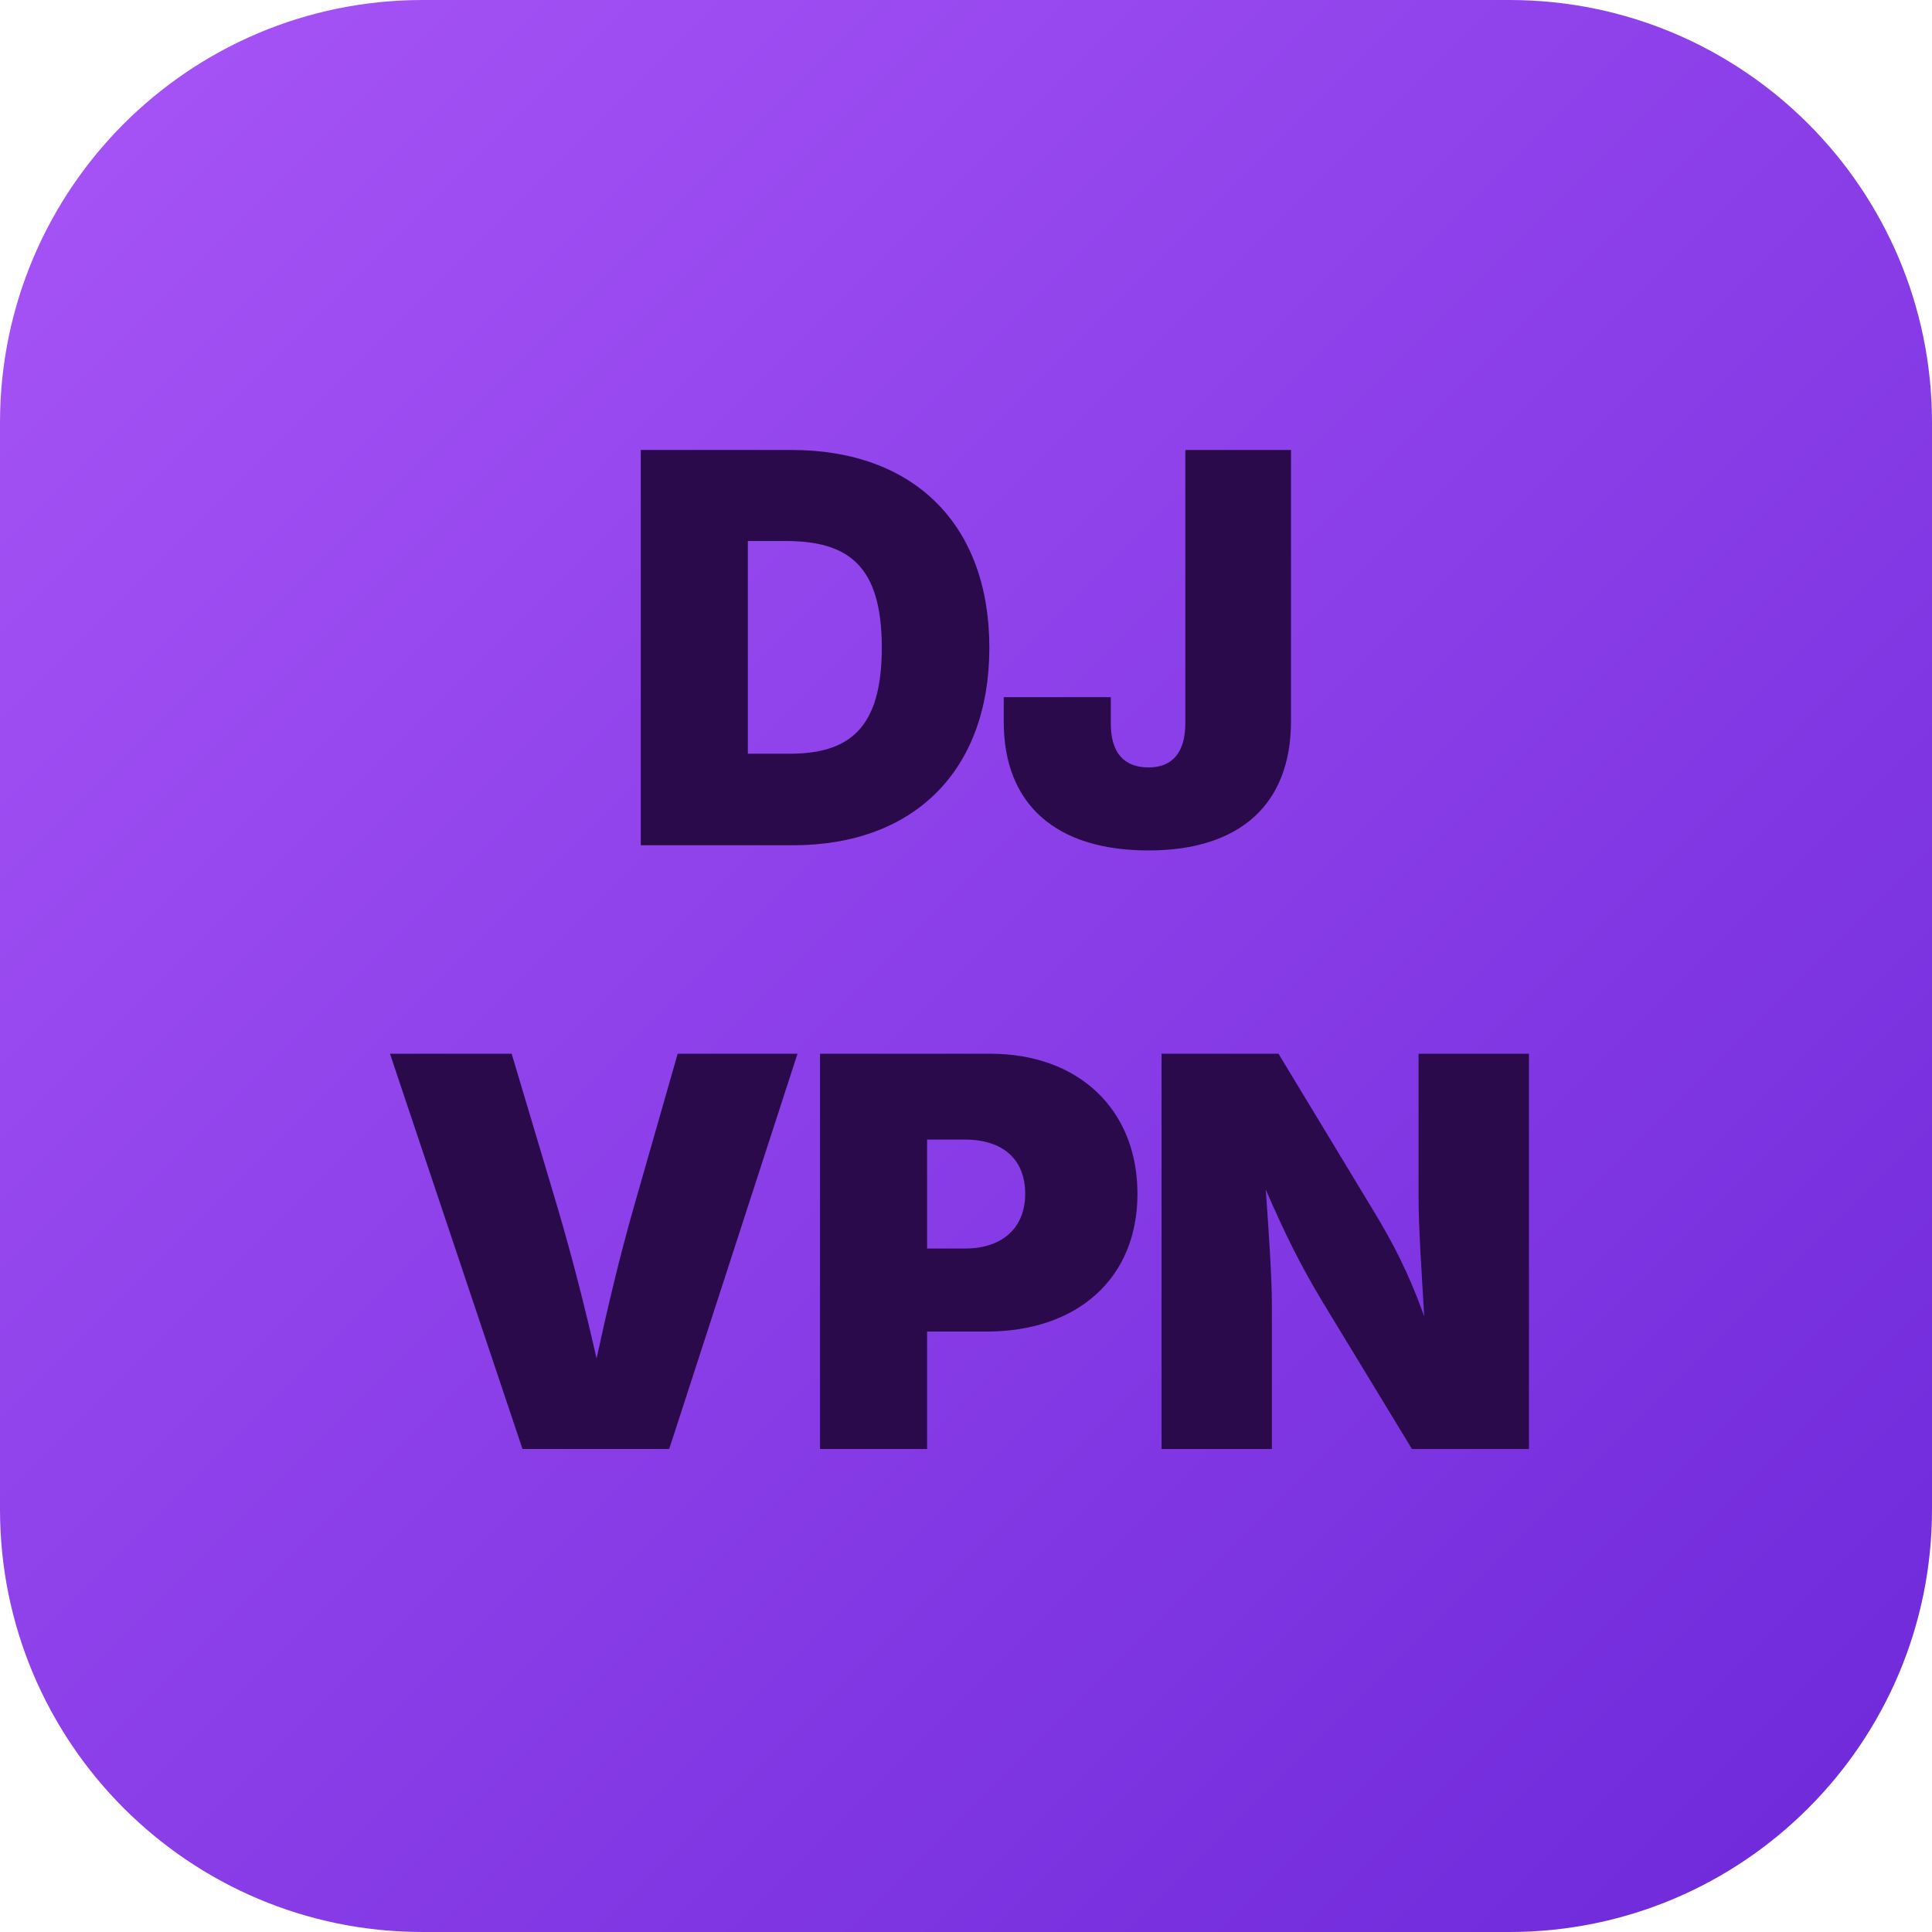
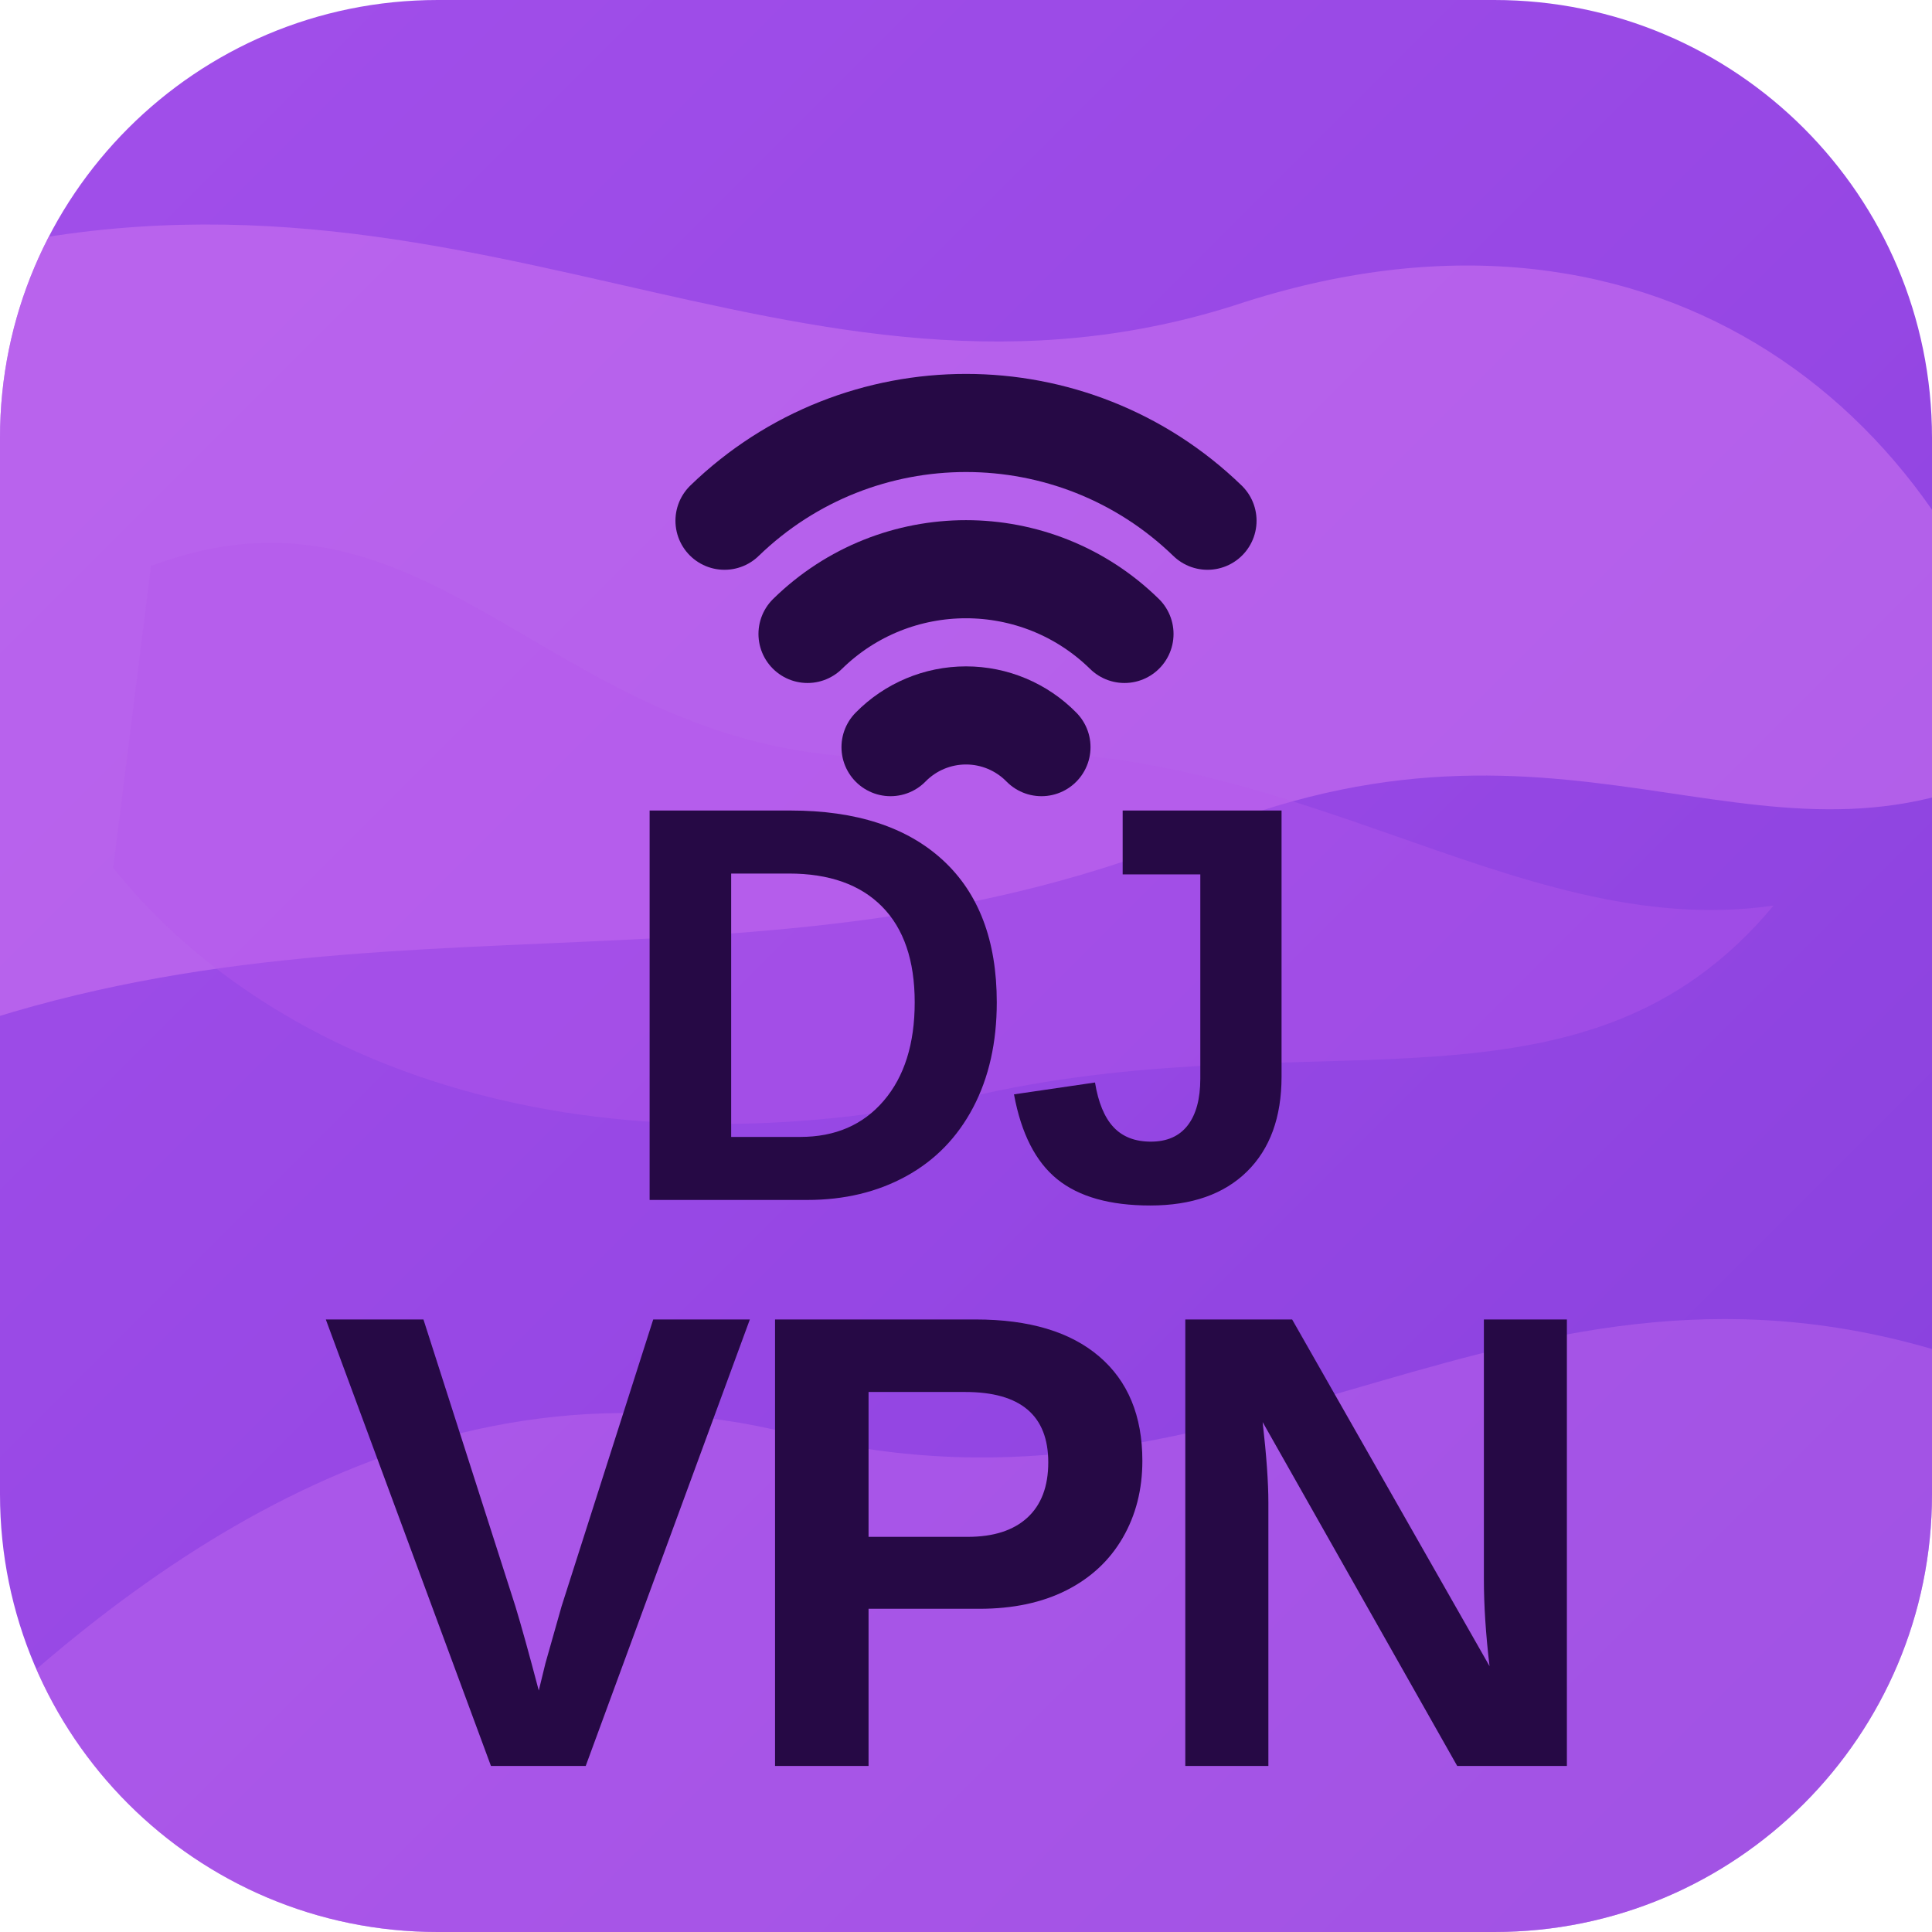
- <svg xmlns="http://www.w3.org/2000/svg" viewBox="0 0 64 64">
+ <svg xmlns="http://www.w3.org/2000/svg" viewBox="0 0 512 512" width="512" height="512" role="img" aria-label="DJ VPN">
  <defs>
-     <linearGradient id="g" x1="0" y1="0" x2="1" y2="1">
-       <stop offset="0%" stop-color="#A855F7" />
-       <stop offset="100%" stop-color="#6D28D9" />
+     <linearGradient id="bg" x1="0" y1="0" x2="1" y2="1">
+       <stop offset="0" stop-color="#A24FEA" />
+       <stop offset="0.55" stop-color="#9647E4" />
+       <stop offset="1" stop-color="#8540DC" />
    </linearGradient>
+     <clipPath id="clip">
+       <rect x="0" y="0" width="512" height="512" rx="116" ry="116" />
+     </clipPath>
  </defs>
-   <rect width="64" height="64" rx="14" ry="14" fill="url(#g)" />
-   <text x="32" y="28" text-anchor="middle" font-family="'Golos Text', 'Inter', Arial, sans-serif" font-weight="900" font-size="18" fill="#2A0A4A" letter-spacing="-0.5">DJ</text>
-   <text x="32" y="48" text-anchor="middle" font-family="'Golos Text', 'Inter', Arial, sans-serif" font-weight="900" font-size="18" fill="#2A0A4A" letter-spacing="-0.5">VPN</text>
+   <rect x="0" y="0" width="512" height="512" rx="116" ry="116" fill="url(#bg)" />
+   <g clip-path="url(#clip)">
+     <path d="M-20 70 C120 30 210 120 330 80 C440 45 520 110 540 200              C470 240 420 180 320 220 C200 270 90 230 -30 280 Z" fill="#CE74F1" opacity="0.55" />
+     <path d="M520 360 C400 320 330 410 210 380 C110 355 30 420 -20 470              L-20 540 L540 540 Z" fill="#C168EE" opacity="0.45" />
+     <path d="M40 150 C120 120 150 210 250 200 C340 192 400 250 470 240              C420 300 350 270 260 290 C150 314 70 280 30 230 Z" fill="#B557EB" opacity="0.40" />
+   </g>
+   <g fill="none" stroke="#260945" stroke-linecap="round">
+     <path d="M192 138 A92 92 0 0 1 320 138" stroke-width="26" />
+     <path d="M214 168 A60 60 0 0 1 298 168" stroke-width="26" />
+     <path d="M236 198 A28 28 0 0 1 276 198" stroke-width="26" />
+   </g>
+   <g fill="#260945" font-family="'Arial Black','Helvetica Neue',Arial,sans-serif" font-weight="900" text-anchor="middle">
+     <text x="256" y="318" font-size="150" letter-spacing="-4">DJ</text>
+     <text x="256" y="468" font-size="172" letter-spacing="-6">VPN</text>
+   </g>
</svg>
